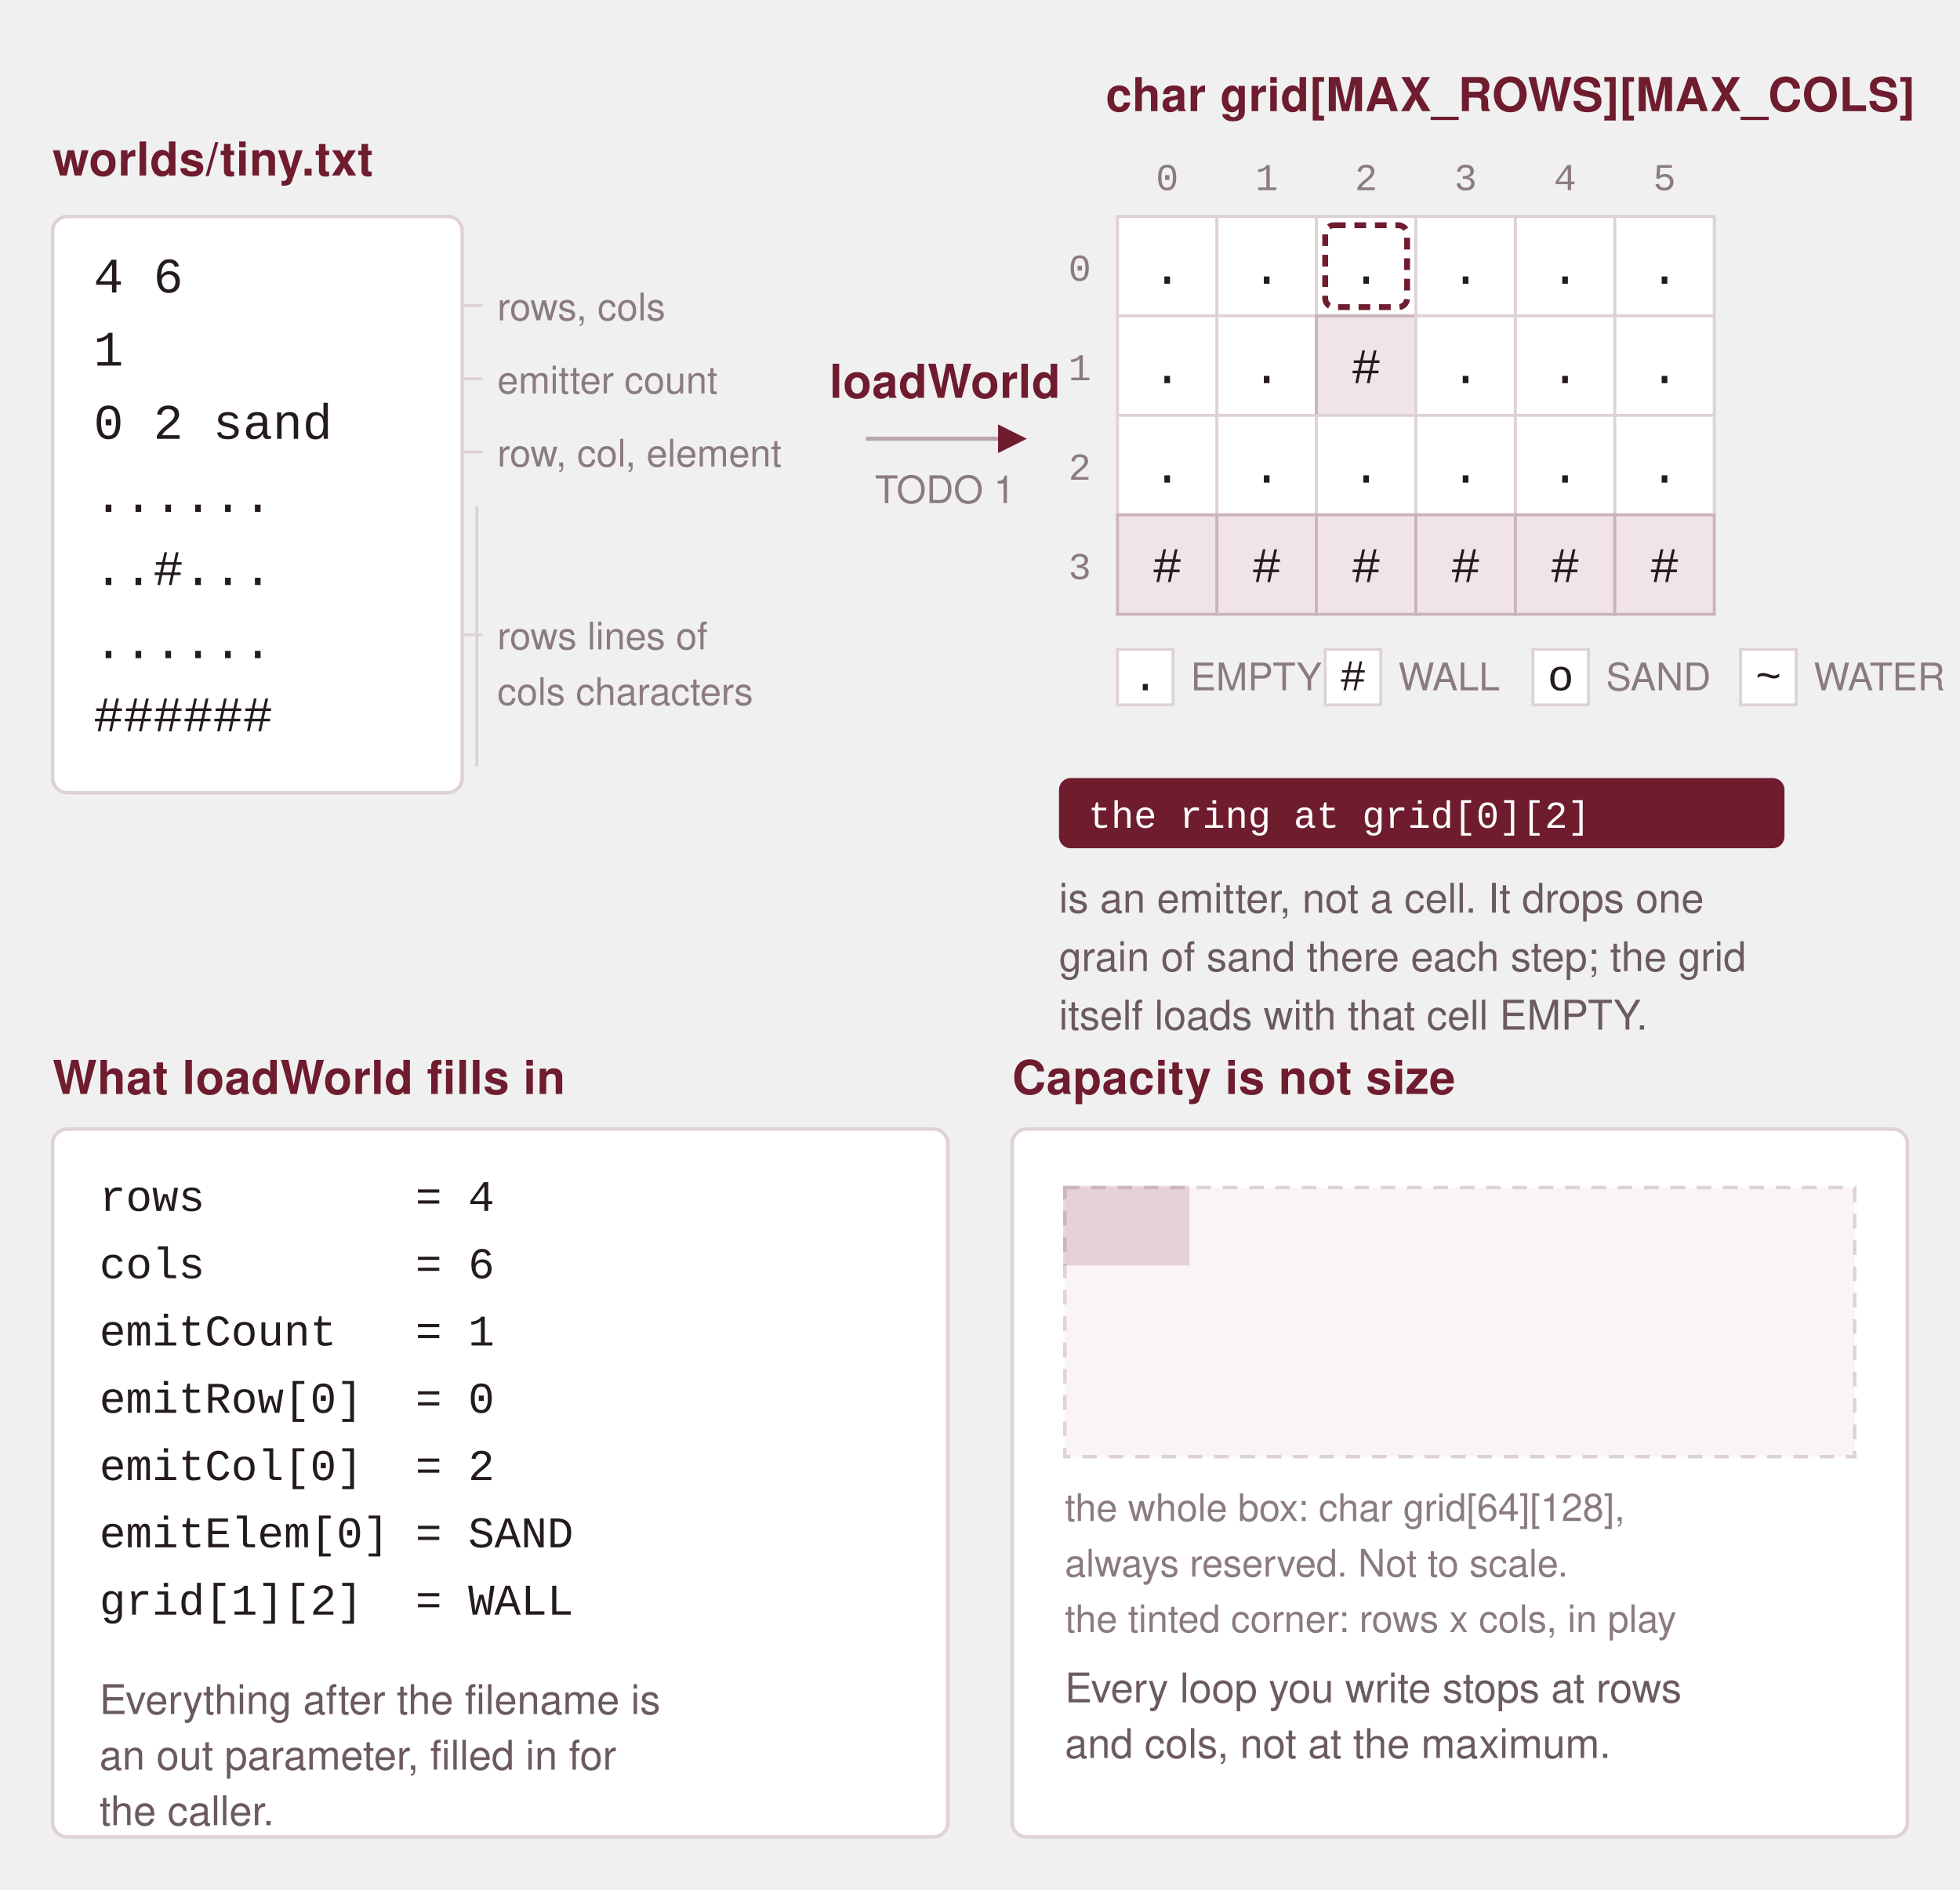
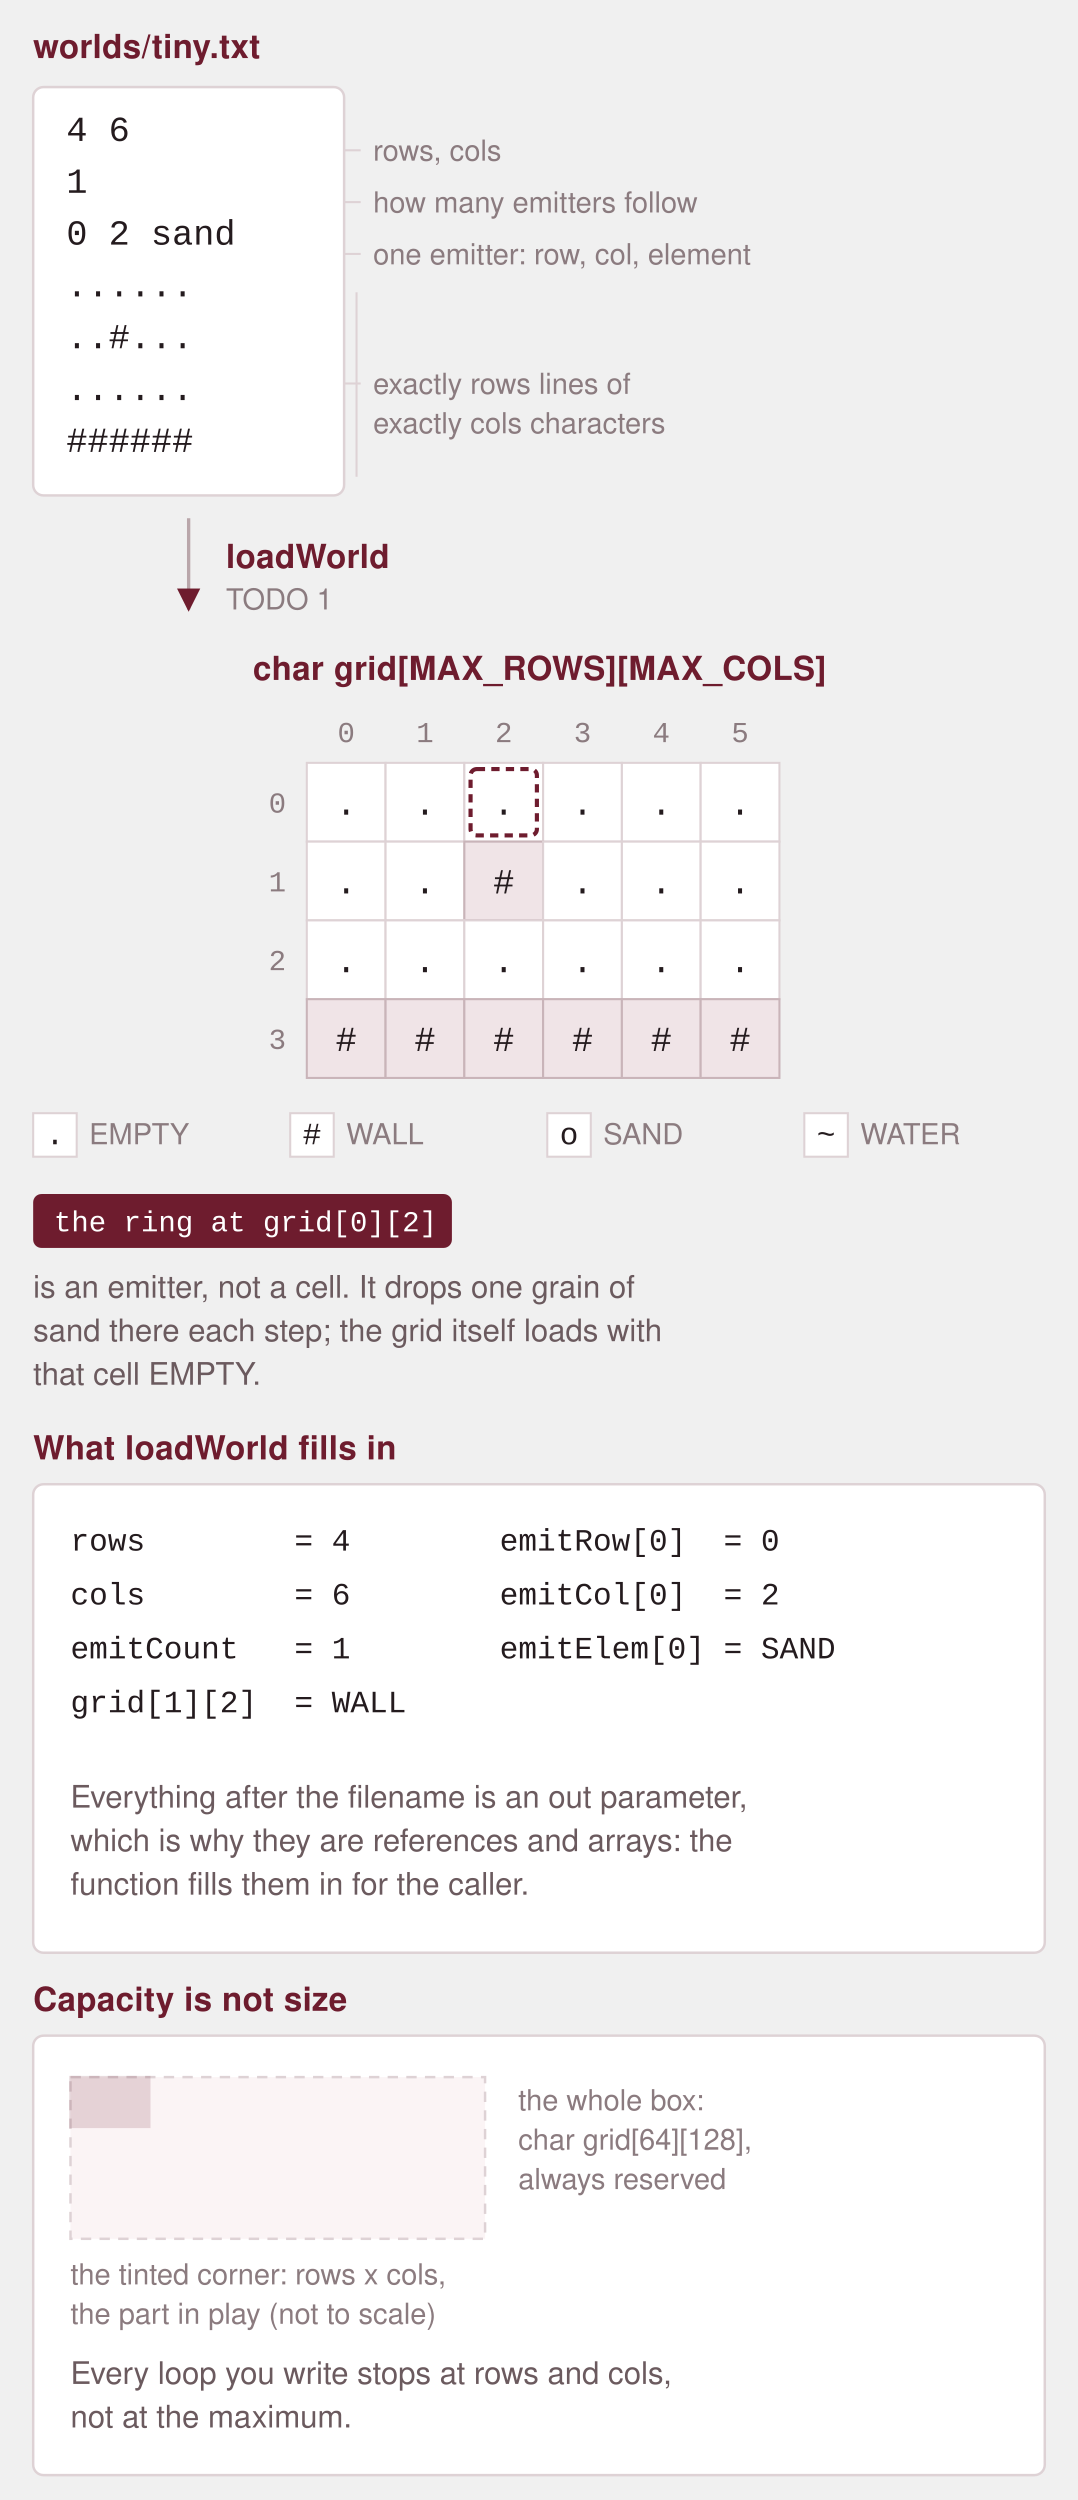
- <svg xmlns="http://www.w3.org/2000/svg" viewBox="0 0 670 646" width="670" height="646" role="img" aria-labelledby="wf-ttl wf-dsc">
+ <svg xmlns="http://www.w3.org/2000/svg" viewBox="0 0 520 1206" width="520" height="1206" role="img" aria-labelledby="wf-ttl wf-dsc">
  <style>
    .card      { fill: #FFFFFF; stroke: #DED2D5; stroke-width: 1.2; }
    .cell      { fill: #FFFFFF; stroke: #DED2D5; stroke-width: 1; }
    .cellwall  { fill: #F0E4E7; stroke: #C9B4B9; stroke-width: 1; }
    .reserved  { fill: #FBF4F5; stroke: #DED2D5; stroke-width: 1.2;
                 stroke-dasharray: 5 4; }
    .inplay    { fill: #6E1C2E; opacity: 0.16; stroke: #6E1C2E;
                 stroke-width: 1.2; }
    .val       { font-family: "SFMono-Regular", Consolas, "Liberation Mono", Menlo, monospace;
                 font-size: 17px; fill: #241B1E; }
    .code      { font-family: "SFMono-Regular", Consolas, "Liberation Mono", Menlo, monospace;
                 font-size: 15px; fill: #241B1E; }
    .idx       { font-family: "SFMono-Regular", Consolas, "Liberation Mono", Menlo, monospace;
-                  font-size: 13px; fill: #8B7B7F; }
+                  font-size: 14px; fill: #8B7B7F; }
    .stage     { font-family: -apple-system, "Segoe UI", Helvetica, Arial, sans-serif;
                 font-size: 16px; font-weight: 700; fill: #6E1C2E;
                 letter-spacing: .01em; }
    .note      { font-family: -apple-system, "Segoe UI", Helvetica, Arial, sans-serif;
-                  font-size: 14px; fill: #6B5A5E; }
+                  font-size: 15px; fill: #6B5A5E; }
    .anno      { font-family: -apple-system, "Segoe UI", Helvetica, Arial, sans-serif;
-                  font-size: 13px; fill: #8B7B7F; }
-     .flow      { stroke: #B9A6AA; stroke-width: 1.4; fill: none; }
+                  font-size: 14px; fill: #8B7B7F; }
+     .flow      { stroke: #B9A6AA; stroke-width: 1.6; fill: none; }
    .lead      { stroke: #DED2D5; stroke-width: 1; fill: none; }
    .ring      { fill: none; stroke: #6E1C2E; stroke-width: 2;
                 stroke-dasharray: 4 3; }
    .tag       { fill: #6E1C2E; }
    .tagtext   { font-family: "SFMono-Regular", Consolas, "Liberation Mono", Menlo, monospace;
-                  font-size: 13px; fill: #FFFFFF; }
+                  font-size: 14px; fill: #FFFFFF; }

    @media (prefers-color-scheme: dark) {
      .card     { fill: #1E1719; stroke: #3B2D31; }
      .cell     { fill: #1E1719; stroke: #3B2D31; }
      .cellwall { fill: #3A2A2E; stroke: #4A343A; }
      .reserved { fill: #241C1E; stroke: #3B2D31; }
      .inplay   { fill: #E38DA0; opacity: 0.22; stroke: #E38DA0; }
      .val, .code { fill: #F1E8EA; }
      .idx, .anno { fill: #9E8B90; }
      .stage    { fill: #E38DA0; }
      .note     { fill: #B4A1A6; }
      .flow     { stroke: #5A4649; }
      .lead     { stroke: #3B2D31; }
      .ring     { stroke: #E38DA0; }
      .tag      { fill: #8E2A40; }
    }
  </style>
  <defs>
    <marker id="wfah" viewBox="0 0 10 10" refX="9" refY="5" markerWidth="7" markerHeight="7" orient="auto">
      <path d="M0,0 L10,5 L0,10 z" class="tag" />
    </marker>
  </defs>
-   <text class="stage" x="18" y="60">worlds/tiny.txt</text>
-   <rect class="card" x="18" y="74" width="140" height="197" rx="5" />
-   <text class="val" x="32" y="100">4 6</text>
-   <text class="val" x="32" y="125">1</text>
-   <text class="val" x="32" y="150">0 2 sand</text>
-   <text class="val" x="32" y="175">......</text>
-   <text class="val" x="32" y="200">..#...</text>
-   <text class="val" x="32" y="225">......</text>
-   <text class="val" x="32" y="250">######</text>
-   <path class="lead" d="M158 104.5 H165" />
-   <text class="anno" x="170" y="109.5">rows, cols</text>
-   <path class="lead" d="M158 129.5 H165" />
-   <text class="anno" x="170" y="134.5">emitter count</text>
-   <path class="lead" d="M158 154.5 H165" />
-   <text class="anno" x="170" y="159.5">row, col, element</text>
-   <path class="lead" d="M158 217.0 H165" />
-   <text class="anno" x="170" y="222.0">rows lines of</text>
-   <path class="lead" d="M163 173 V262" />
-   <text class="anno" x="170" y="241">cols characters</text>
-   <path class="flow" d="M296 150 H350" marker-end="url(#wfah)" />
-   <text class="stage" x="323.0" y="136" text-anchor="middle">loadWorld</text>
-   <text class="anno" x="323.0" y="172" text-anchor="middle">TODO 1</text>
-   <text class="stage" x="378" y="38">char grid[MAX_ROWS][MAX_COLS]</text>
-   <text class="idx" x="399.0" y="65" text-anchor="middle">0</text>
-   <text class="idx" x="433.0" y="65" text-anchor="middle">1</text>
-   <text class="idx" x="467.0" y="65" text-anchor="middle">2</text>
-   <text class="idx" x="501.0" y="65" text-anchor="middle">3</text>
-   <text class="idx" x="535.0" y="65" text-anchor="middle">4</text>
-   <text class="idx" x="569.0" y="65" text-anchor="middle">5</text>
-   <text class="idx" x="373" y="96.0" text-anchor="end">0</text>
-   <text class="idx" x="373" y="130.0" text-anchor="end">1</text>
-   <text class="idx" x="373" y="164.0" text-anchor="end">2</text>
-   <text class="idx" x="373" y="198.0" text-anchor="end">3</text>
-   <rect class="cell" x="382" y="74" width="34" height="34" />
-   <text class="val" x="399.0" y="97.0" text-anchor="middle">.</text>
-   <rect class="cell" x="416" y="74" width="34" height="34" />
-   <text class="val" x="433.0" y="97.0" text-anchor="middle">.</text>
-   <rect class="cell" x="450" y="74" width="34" height="34" />
-   <text class="val" x="467.0" y="97.0" text-anchor="middle">.</text>
-   <rect class="cell" x="484" y="74" width="34" height="34" />
-   <text class="val" x="501.0" y="97.0" text-anchor="middle">.</text>
-   <rect class="cell" x="518" y="74" width="34" height="34" />
-   <text class="val" x="535.0" y="97.0" text-anchor="middle">.</text>
-   <rect class="cell" x="552" y="74" width="34" height="34" />
-   <text class="val" x="569.0" y="97.0" text-anchor="middle">.</text>
-   <rect class="cell" x="382" y="108" width="34" height="34" />
-   <text class="val" x="399.0" y="131.0" text-anchor="middle">.</text>
-   <rect class="cell" x="416" y="108" width="34" height="34" />
-   <text class="val" x="433.0" y="131.0" text-anchor="middle">.</text>
-   <rect class="cellwall" x="450" y="108" width="34" height="34" />
-   <text class="val" x="467.0" y="131.0" text-anchor="middle">#</text>
-   <rect class="cell" x="484" y="108" width="34" height="34" />
-   <text class="val" x="501.0" y="131.0" text-anchor="middle">.</text>
-   <rect class="cell" x="518" y="108" width="34" height="34" />
-   <text class="val" x="535.0" y="131.0" text-anchor="middle">.</text>
-   <rect class="cell" x="552" y="108" width="34" height="34" />
-   <text class="val" x="569.0" y="131.0" text-anchor="middle">.</text>
-   <rect class="cell" x="382" y="142" width="34" height="34" />
-   <text class="val" x="399.0" y="165.0" text-anchor="middle">.</text>
-   <rect class="cell" x="416" y="142" width="34" height="34" />
-   <text class="val" x="433.0" y="165.0" text-anchor="middle">.</text>
-   <rect class="cell" x="450" y="142" width="34" height="34" />
-   <text class="val" x="467.0" y="165.0" text-anchor="middle">.</text>
-   <rect class="cell" x="484" y="142" width="34" height="34" />
-   <text class="val" x="501.0" y="165.0" text-anchor="middle">.</text>
-   <rect class="cell" x="518" y="142" width="34" height="34" />
-   <text class="val" x="535.0" y="165.0" text-anchor="middle">.</text>
-   <rect class="cell" x="552" y="142" width="34" height="34" />
-   <text class="val" x="569.0" y="165.0" text-anchor="middle">.</text>
-   <rect class="cellwall" x="382" y="176" width="34" height="34" />
-   <text class="val" x="399.0" y="199.0" text-anchor="middle">#</text>
-   <rect class="cellwall" x="416" y="176" width="34" height="34" />
-   <text class="val" x="433.0" y="199.0" text-anchor="middle">#</text>
-   <rect class="cellwall" x="450" y="176" width="34" height="34" />
-   <text class="val" x="467.0" y="199.0" text-anchor="middle">#</text>
-   <rect class="cellwall" x="484" y="176" width="34" height="34" />
-   <text class="val" x="501.0" y="199.0" text-anchor="middle">#</text>
-   <rect class="cellwall" x="518" y="176" width="34" height="34" />
-   <text class="val" x="535.0" y="199.0" text-anchor="middle">#</text>
-   <rect class="cellwall" x="552" y="176" width="34" height="34" />
-   <text class="val" x="569.0" y="199.0" text-anchor="middle">#</text>
-   <rect class="ring" x="453" y="77" width="28" height="28" rx="3" />
-   <rect class="cell" x="382" y="222" width="19" height="19" />
-   <text class="code" x="391.5" y="236" text-anchor="middle">.</text>
-   <text class="anno" x="407" y="236">EMPTY</text>
-   <rect class="cell" x="453" y="222" width="19" height="19" />
-   <text class="code" x="462.5" y="236" text-anchor="middle">#</text>
-   <text class="anno" x="478" y="236">WALL</text>
-   <rect class="cell" x="524" y="222" width="19" height="19" />
-   <text class="code" x="533.5" y="236" text-anchor="middle">o</text>
-   <text class="anno" x="549" y="236">SAND</text>
-   <rect class="cell" x="595" y="222" width="19" height="19" />
-   <text class="code" x="604.5" y="236" text-anchor="middle">~</text>
-   <text class="anno" x="620" y="236">WATER</text>
-   <rect class="tag" x="362" y="266" width="248" height="24" rx="4" />
-   <text class="tagtext" x="372" y="283">the ring at grid[0][2]</text>
-   <text class="note" x="362" y="312">is an emitter, not a cell. It drops one</text>
-   <text class="note" x="362" y="332">grain of sand there each step; the grid</text>
-   <text class="note" x="362" y="352">itself loads with that cell EMPTY.</text>
-   <text class="stage" x="18" y="374">What loadWorld fills in</text>
-   <rect class="card" x="18" y="386" width="306" height="242" rx="5" />
-   <text class="code" xml:space="preserve" x="34" y="414">rows        = 4</text>
-   <text class="code" xml:space="preserve" x="34" y="437">cols        = 6</text>
-   <text class="code" xml:space="preserve" x="34" y="460">emitCount   = 1</text>
-   <text class="code" xml:space="preserve" x="34" y="483">emitRow[0]  = 0</text>
-   <text class="code" xml:space="preserve" x="34" y="506">emitCol[0]  = 2</text>
-   <text class="code" xml:space="preserve" x="34" y="529">emitElem[0] = SAND</text>
-   <text class="code" xml:space="preserve" x="34" y="552">grid[1][2]  = WALL</text>
-   <text class="note" x="34" y="586">Everything after the filename is</text>
-   <text class="note" x="34" y="605">an out parameter, filled in for</text>
-   <text class="note" x="34" y="624">the caller.</text>
-   <text class="stage" x="346" y="374">Capacity is not size</text>
-   <rect class="card" x="346" y="386" width="306" height="242" rx="5" />
-   <rect class="reserved" x="364" y="406" width="270" height="92" />
-   <rect class="inplay" x="364" y="406" width="42" height="26" />
-   <text class="anno" x="364" y="520">the whole box: char grid[64][128],</text>
-   <text class="anno" x="364" y="539">always reserved. Not to scale.</text>
-   <text class="anno" x="364" y="558">the tinted corner: rows x cols, in play</text>
-   <text class="note" x="364" y="582">Every loop you write stops at rows</text>
-   <text class="note" x="364" y="601">and cols, not at the maximum.</text>
+   <text class="stage" x="16" y="28">worlds/tiny.txt</text>
+   <rect class="card" x="16" y="42" width="150" height="197" rx="5" />
+   <text class="val" x="32" y="68">4 6</text>
+   <text class="val" x="32" y="93">1</text>
+   <text class="val" x="32" y="118">0 2 sand</text>
+   <text class="val" x="32" y="143">......</text>
+   <text class="val" x="32" y="168">..#...</text>
+   <text class="val" x="32" y="193">......</text>
+   <text class="val" x="32" y="218">######</text>
+   <path class="lead" d="M166 72.5 H174" />
+   <text class="anno" x="180" y="77.5">rows, cols</text>
+   <path class="lead" d="M166 97.5 H174" />
+   <text class="anno" x="180" y="102.5">how many emitters follow</text>
+   <path class="lead" d="M166 122.5 H174" />
+   <text class="anno" x="180" y="127.5">one emitter: row, col, element</text>
+   <path class="lead" d="M166 185.0 H174" />
+   <text class="anno" x="180" y="190.0">exactly rows lines of</text>
+   <path class="lead" d="M172 141 V230" />
+   <text class="anno" x="180" y="209">exactly cols characters</text>
+   <path class="flow" d="M91 250 V294" marker-end="url(#wfah)" />
+   <text class="stage" x="109" y="274">loadWorld</text>
+   <text class="anno" x="109" y="294">TODO 1</text>
+   <text class="stage" x="122" y="328">char grid[MAX_ROWS][MAX_COLS]</text>
+   <text class="idx" x="167.0" y="358" text-anchor="middle">0</text>
+   <text class="idx" x="205.0" y="358" text-anchor="middle">1</text>
+   <text class="idx" x="243.0" y="358" text-anchor="middle">2</text>
+   <text class="idx" x="281.0" y="358" text-anchor="middle">3</text>
+   <text class="idx" x="319.0" y="358" text-anchor="middle">4</text>
+   <text class="idx" x="357.0" y="358" text-anchor="middle">5</text>
+   <text class="idx" x="138" y="392.0" text-anchor="end">0</text>
+   <text class="idx" x="138" y="430.0" text-anchor="end">1</text>
+   <text class="idx" x="138" y="468.0" text-anchor="end">2</text>
+   <text class="idx" x="138" y="506.0" text-anchor="end">3</text>
+   <rect class="cell" x="148" y="368" width="38" height="38" />
+   <text class="val" x="167.0" y="393.0" text-anchor="middle">.</text>
+   <rect class="cell" x="186" y="368" width="38" height="38" />
+   <text class="val" x="205.0" y="393.0" text-anchor="middle">.</text>
+   <rect class="cell" x="224" y="368" width="38" height="38" />
+   <text class="val" x="243.0" y="393.0" text-anchor="middle">.</text>
+   <rect class="cell" x="262" y="368" width="38" height="38" />
+   <text class="val" x="281.0" y="393.0" text-anchor="middle">.</text>
+   <rect class="cell" x="300" y="368" width="38" height="38" />
+   <text class="val" x="319.0" y="393.0" text-anchor="middle">.</text>
+   <rect class="cell" x="338" y="368" width="38" height="38" />
+   <text class="val" x="357.0" y="393.0" text-anchor="middle">.</text>
+   <rect class="cell" x="148" y="406" width="38" height="38" />
+   <text class="val" x="167.0" y="431.0" text-anchor="middle">.</text>
+   <rect class="cell" x="186" y="406" width="38" height="38" />
+   <text class="val" x="205.0" y="431.0" text-anchor="middle">.</text>
+   <rect class="cellwall" x="224" y="406" width="38" height="38" />
+   <text class="val" x="243.0" y="431.0" text-anchor="middle">#</text>
+   <rect class="cell" x="262" y="406" width="38" height="38" />
+   <text class="val" x="281.0" y="431.0" text-anchor="middle">.</text>
+   <rect class="cell" x="300" y="406" width="38" height="38" />
+   <text class="val" x="319.0" y="431.0" text-anchor="middle">.</text>
+   <rect class="cell" x="338" y="406" width="38" height="38" />
+   <text class="val" x="357.0" y="431.0" text-anchor="middle">.</text>
+   <rect class="cell" x="148" y="444" width="38" height="38" />
+   <text class="val" x="167.0" y="469.0" text-anchor="middle">.</text>
+   <rect class="cell" x="186" y="444" width="38" height="38" />
+   <text class="val" x="205.0" y="469.0" text-anchor="middle">.</text>
+   <rect class="cell" x="224" y="444" width="38" height="38" />
+   <text class="val" x="243.0" y="469.0" text-anchor="middle">.</text>
+   <rect class="cell" x="262" y="444" width="38" height="38" />
+   <text class="val" x="281.0" y="469.0" text-anchor="middle">.</text>
+   <rect class="cell" x="300" y="444" width="38" height="38" />
+   <text class="val" x="319.0" y="469.0" text-anchor="middle">.</text>
+   <rect class="cell" x="338" y="444" width="38" height="38" />
+   <text class="val" x="357.0" y="469.0" text-anchor="middle">.</text>
+   <rect class="cellwall" x="148" y="482" width="38" height="38" />
+   <text class="val" x="167.0" y="507.0" text-anchor="middle">#</text>
+   <rect class="cellwall" x="186" y="482" width="38" height="38" />
+   <text class="val" x="205.0" y="507.0" text-anchor="middle">#</text>
+   <rect class="cellwall" x="224" y="482" width="38" height="38" />
+   <text class="val" x="243.0" y="507.0" text-anchor="middle">#</text>
+   <rect class="cellwall" x="262" y="482" width="38" height="38" />
+   <text class="val" x="281.0" y="507.0" text-anchor="middle">#</text>
+   <rect class="cellwall" x="300" y="482" width="38" height="38" />
+   <text class="val" x="319.0" y="507.0" text-anchor="middle">#</text>
+   <rect class="cellwall" x="338" y="482" width="38" height="38" />
+   <text class="val" x="357.0" y="507.0" text-anchor="middle">#</text>
+   <rect class="ring" x="227" y="371" width="32" height="32" rx="3" />
+   <rect class="cell" x="16" y="537" width="21" height="21" />
+   <text class="code" x="26.5" y="552" text-anchor="middle">.</text>
+   <text class="anno" x="43" y="552">EMPTY</text>
+   <rect class="cell" x="140" y="537" width="21" height="21" />
+   <text class="code" x="150.5" y="552" text-anchor="middle">#</text>
+   <text class="anno" x="167" y="552">WALL</text>
+   <rect class="cell" x="264" y="537" width="21" height="21" />
+   <text class="code" x="274.5" y="552" text-anchor="middle">o</text>
+   <text class="anno" x="291" y="552">SAND</text>
+   <rect class="cell" x="388" y="537" width="21" height="21" />
+   <text class="code" x="398.5" y="552" text-anchor="middle">~</text>
+   <text class="anno" x="415" y="552">WATER</text>
+   <rect class="tag" x="16" y="576" width="202" height="26" rx="4" />
+   <text class="tagtext" x="26" y="594">the ring at grid[0][2]</text>
+   <text class="note" x="16" y="626">is an emitter, not a cell. It drops one grain of</text>
+   <text class="note" x="16" y="647">sand there each step; the grid itself loads with</text>
+   <text class="note" x="16" y="668">that cell EMPTY.</text>
+   <text class="stage" x="16" y="704">What loadWorld fills in</text>
+   <rect class="card" x="16" y="716" width="488" height="226" rx="5" />
+   <text class="code" xml:space="preserve" x="34" y="748">rows        = 4        emitRow[0]  = 0</text>
+   <text class="code" xml:space="preserve" x="34" y="774">cols        = 6        emitCol[0]  = 2</text>
+   <text class="code" xml:space="preserve" x="34" y="800">emitCount   = 1        emitElem[0] = SAND</text>
+   <text class="code" xml:space="preserve" x="34" y="826">grid[1][2]  = WALL</text>
+   <text class="note" x="34" y="872">Everything after the filename is an out parameter,</text>
+   <text class="note" x="34" y="893">which is why they are references and arrays: the</text>
+   <text class="note" x="34" y="914">function fills them in for the caller.</text>
+   <text class="stage" x="16" y="970">Capacity is not size</text>
+   <rect class="card" x="16" y="982" width="488" height="212" rx="5" />
+   <rect class="reserved" x="34" y="1002" width="200" height="78" />
+   <rect class="inplay" x="34" y="1002" width="38" height="24" />
+   <text class="anno" x="250" y="1018">the whole box:</text>
+   <text class="anno" x="250" y="1037">char grid[64][128],</text>
+   <text class="anno" x="250" y="1056">always reserved</text>
+   <text class="anno" x="34" y="1102">the tinted corner: rows x cols,</text>
+   <text class="anno" x="34" y="1121">the part in play (not to scale)</text>
+   <text class="note" x="34" y="1150">Every loop you write stops at rows and cols,</text>
+   <text class="note" x="34" y="1171">not at the maximum.</text>
</svg>
